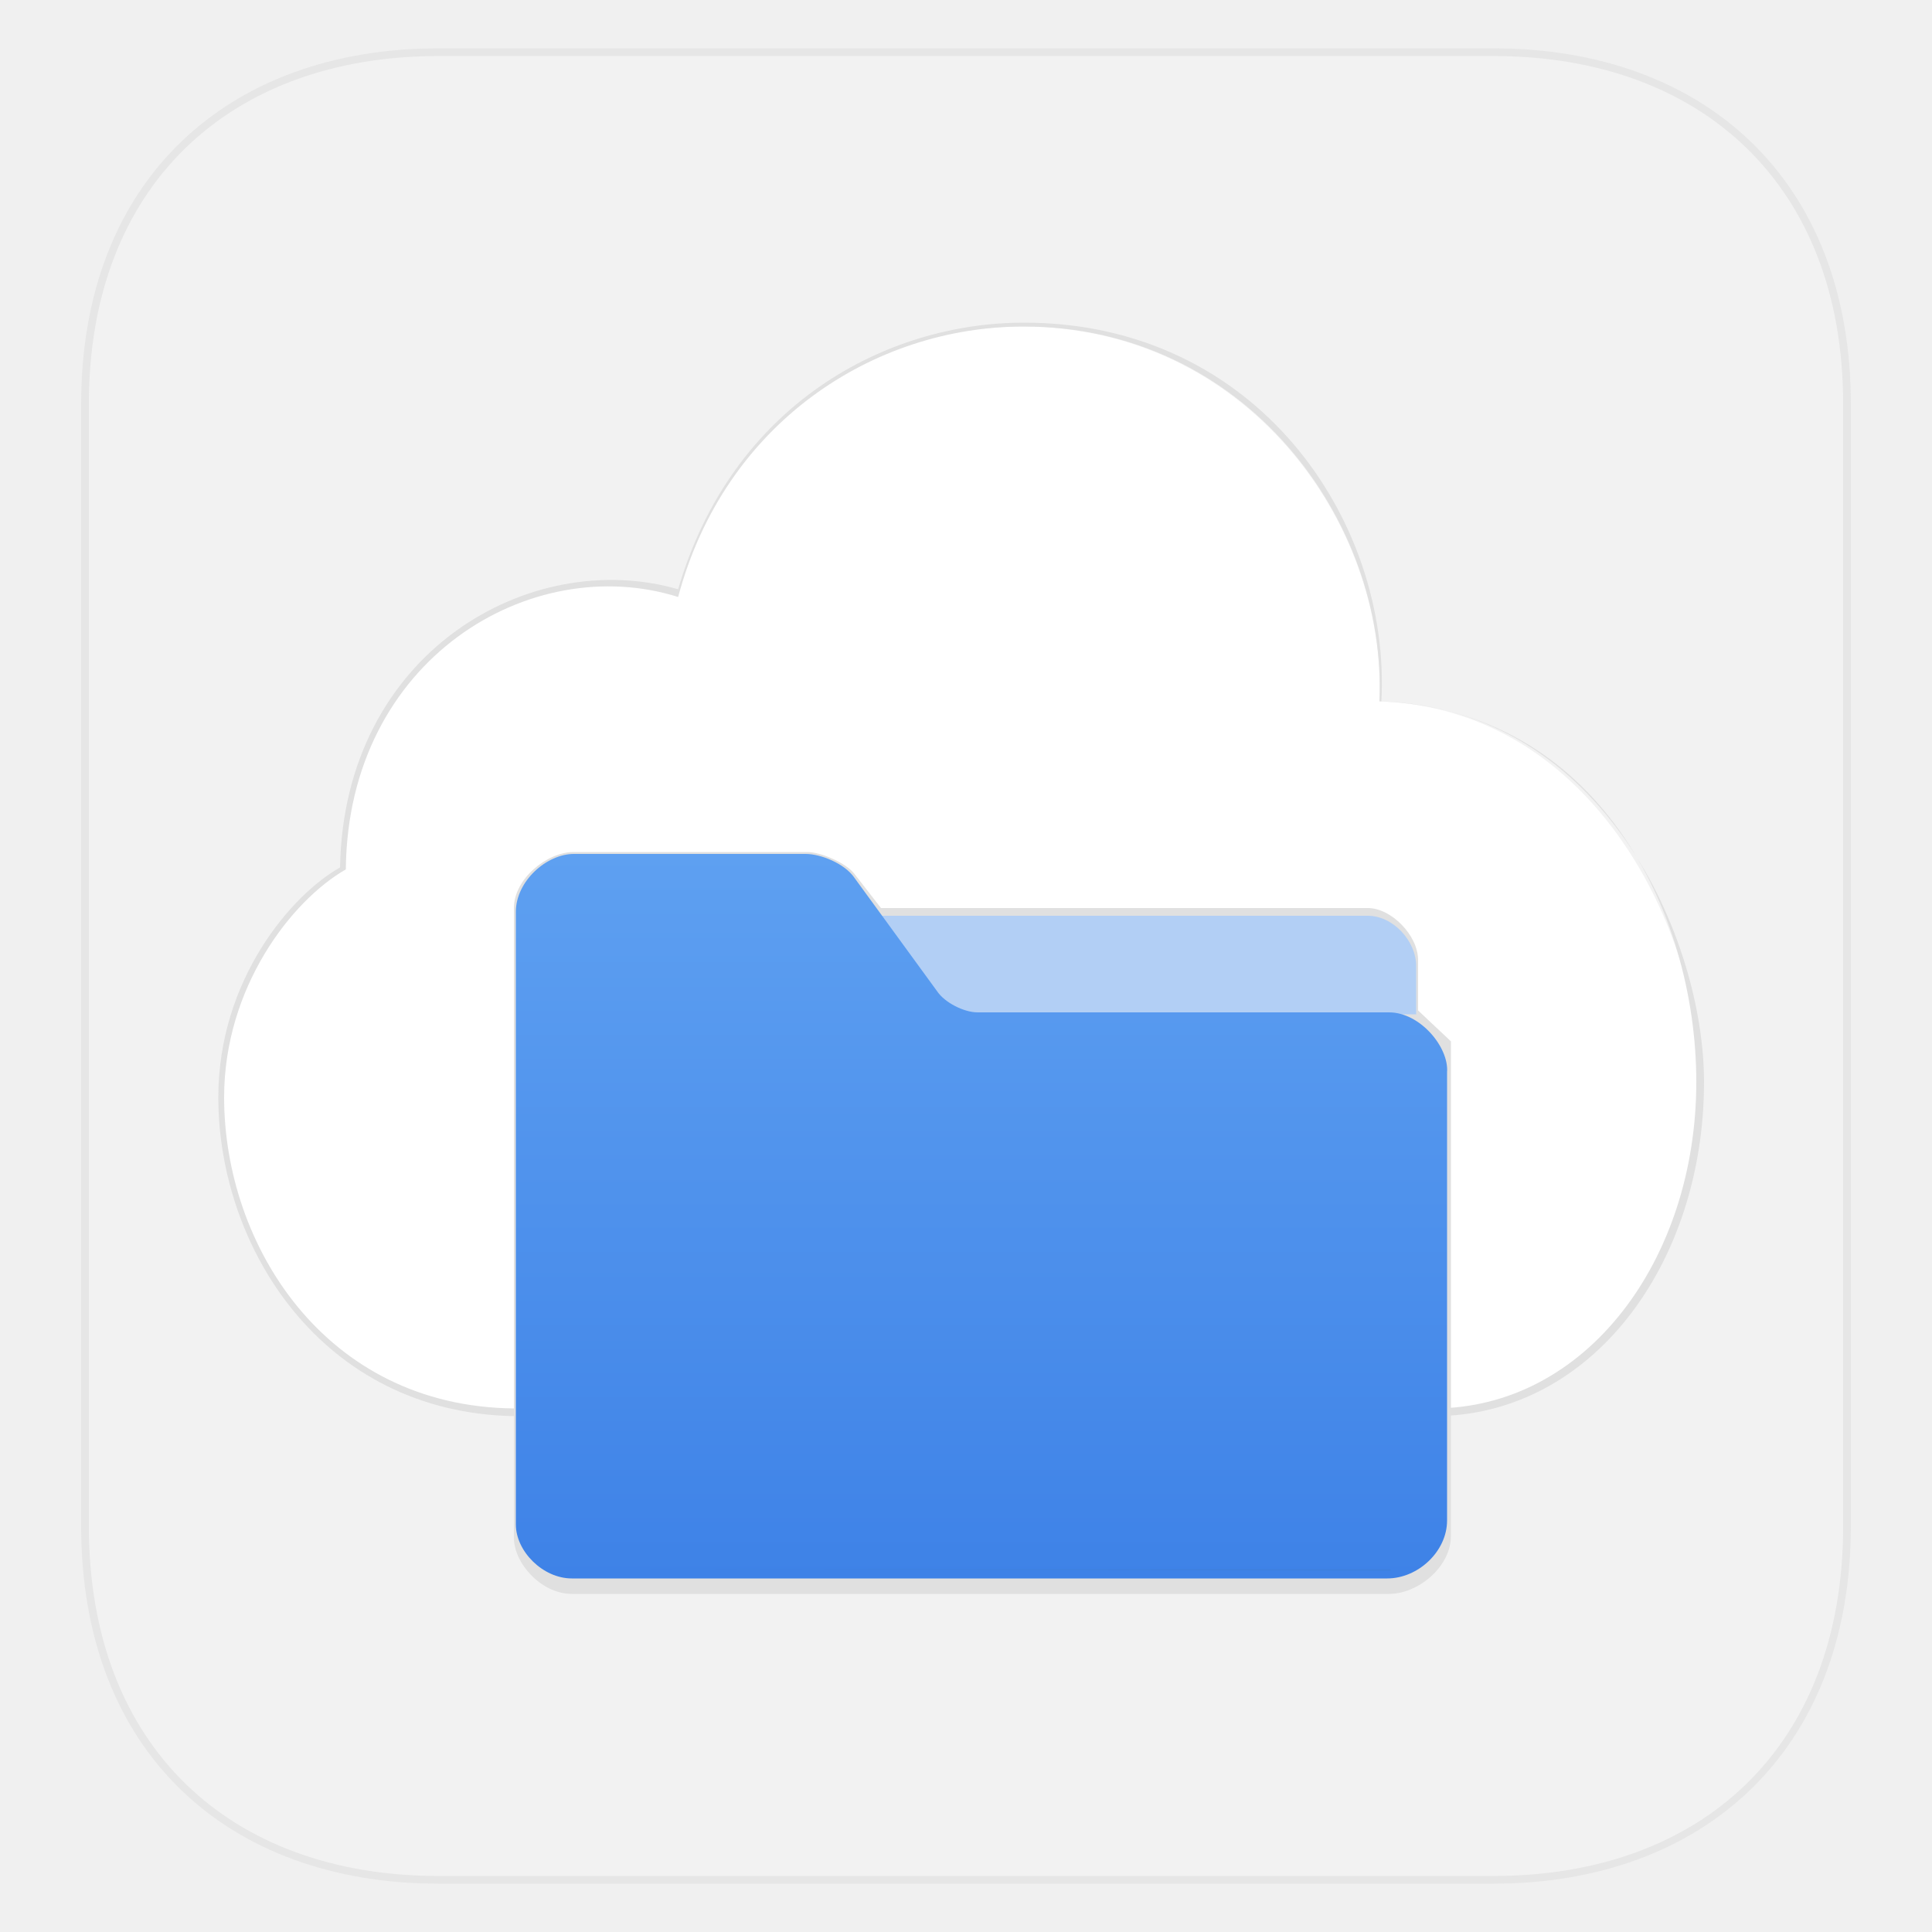
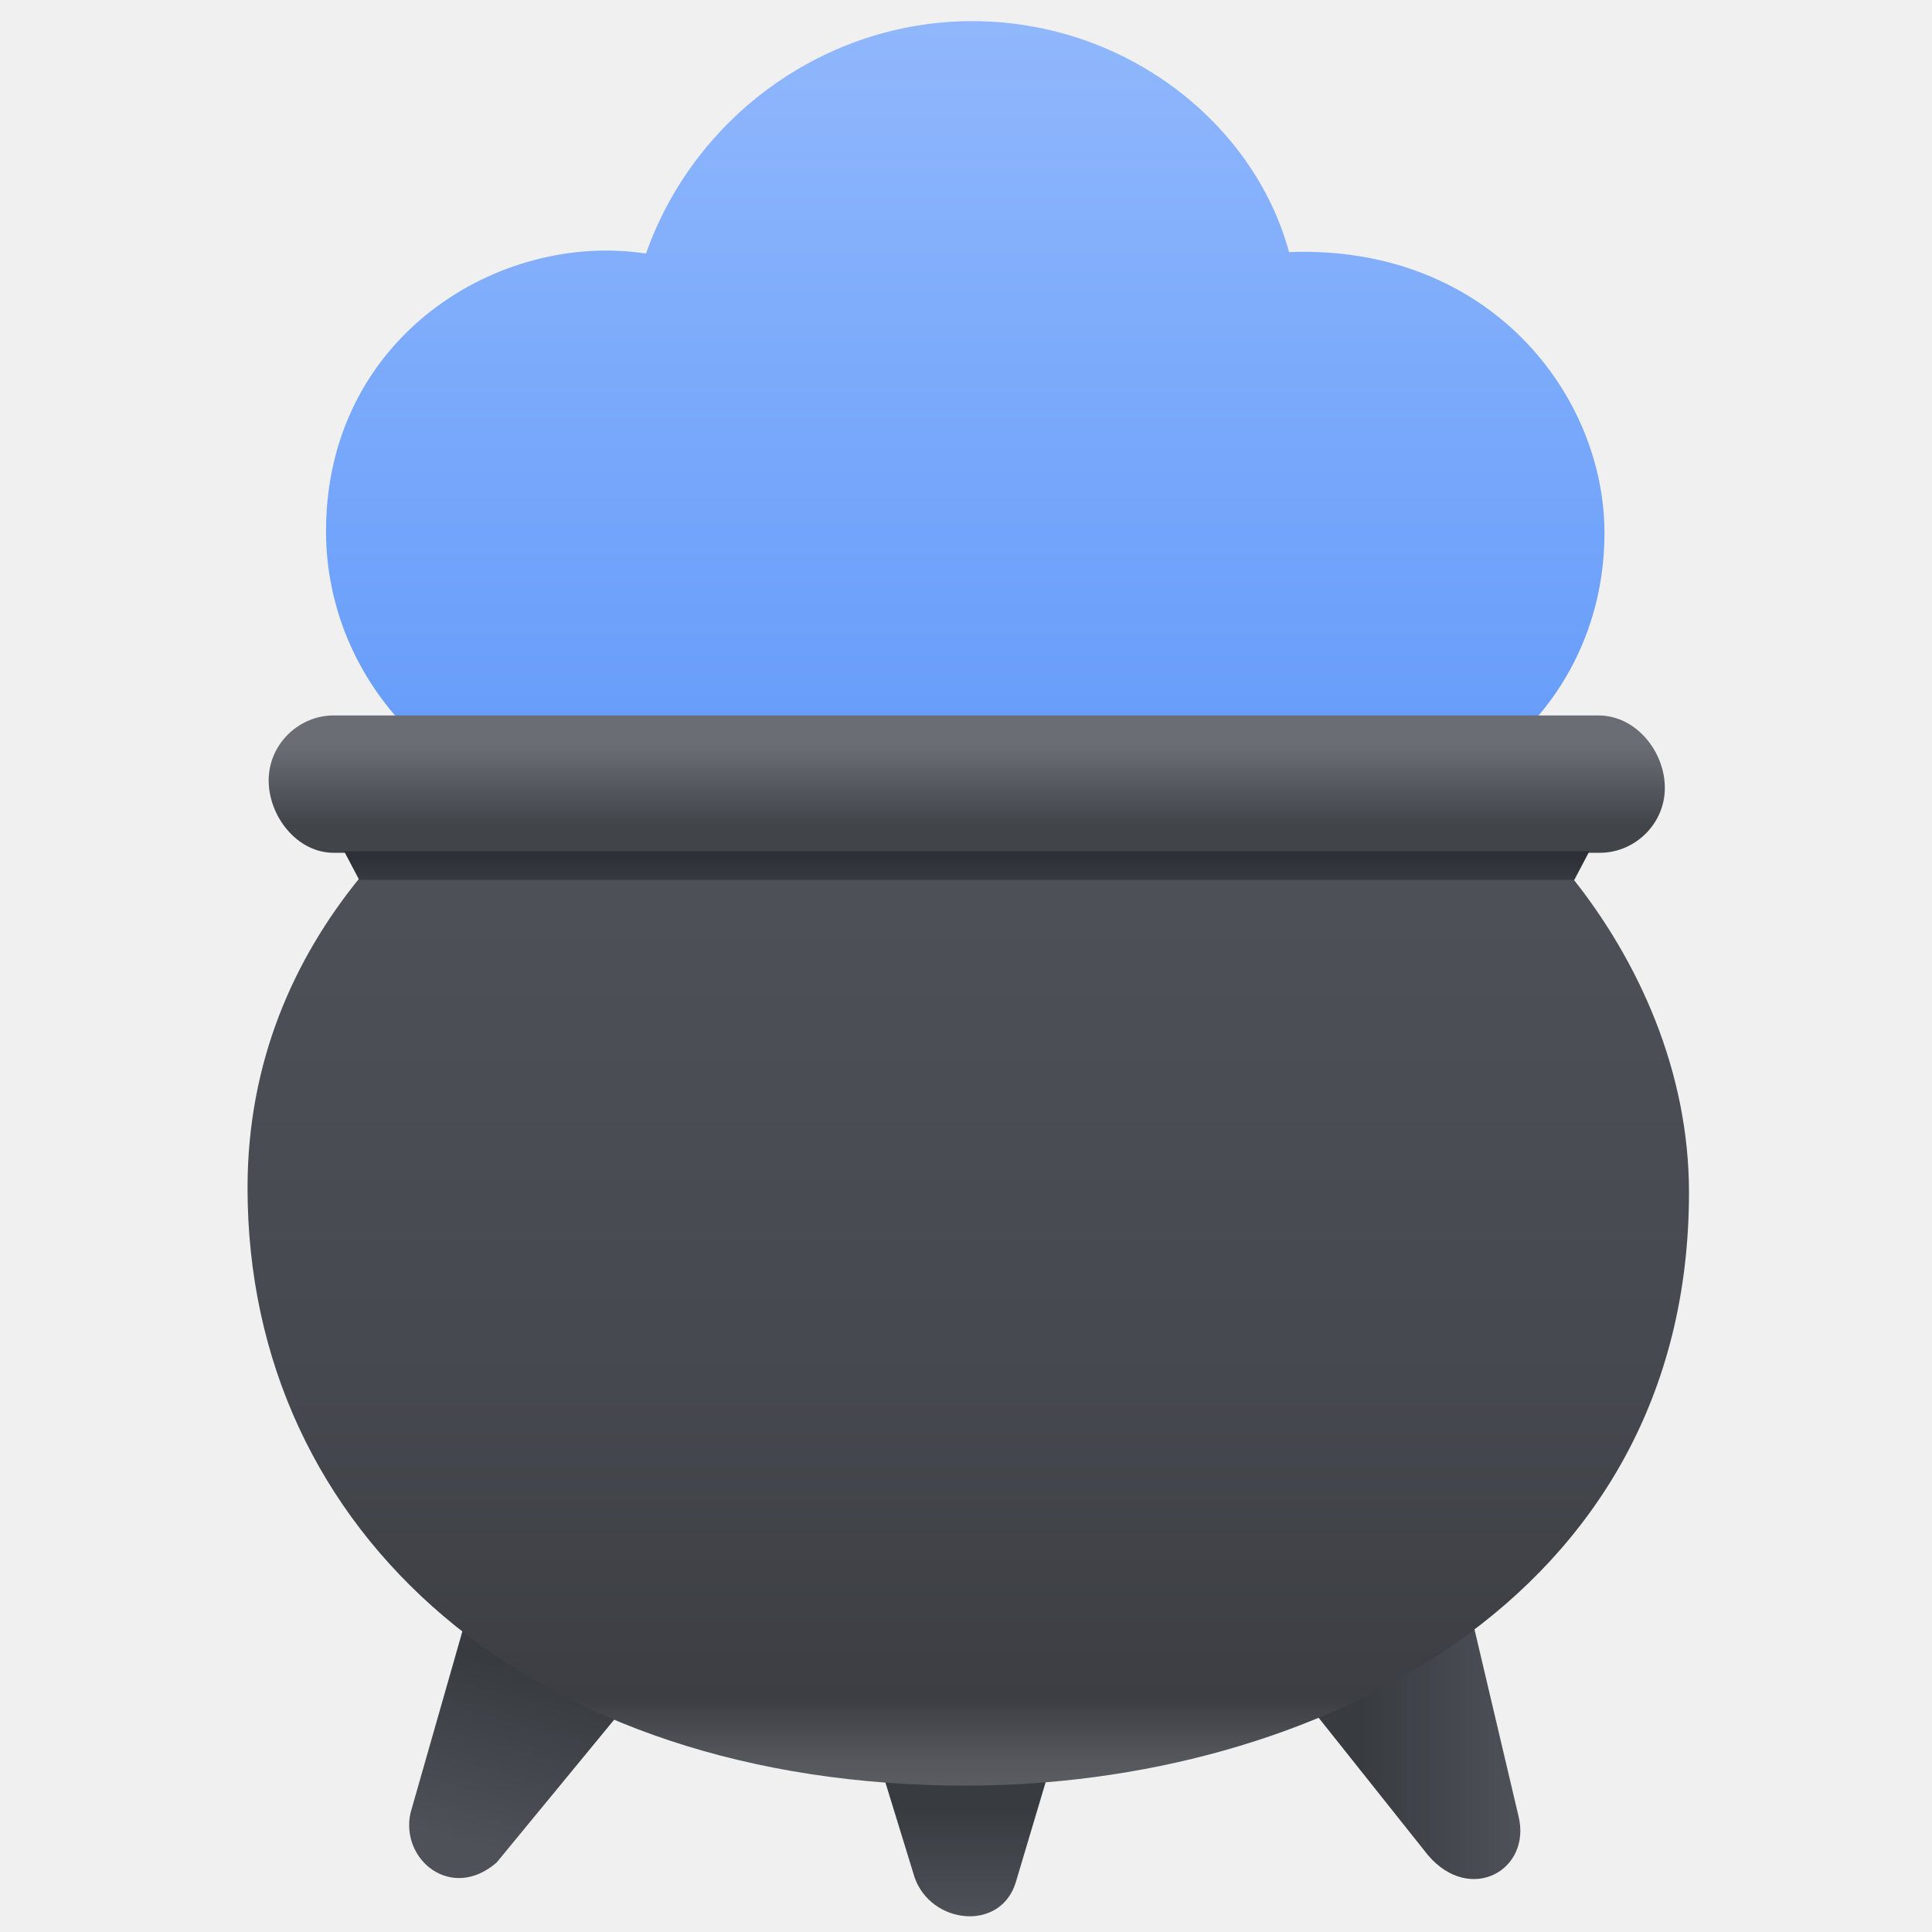
- <svg xmlns="http://www.w3.org/2000/svg" viewBox="0 0 100 100">
-   <style type="text/css">.cls-0 {fill:#F2F2F2;}
- .cls-1 {fill:#E6E6E6;}
- .cls-2 {fill:#FFFFFF;}
- .cls-3 {fill:#F7F8FA;}
- .cls-4 {fill:#E0E0E0;}
- .cls-5 {fill:#B2CFF5;}
- .cls-6 {fill:url(#SVGID_1_);}
- .cls-7 {fill:url(#SVGID_2_);}</style>
-   <path class="cls-0" d="m77.3 2.5h-54.6c-10.9 0-18.5 6.8-18.5 18.4v58c0 11.8 7.6 18.6 18.5 18.6h54.6c10.8 0 18.5-6.8 18.5-18.6v-58c0-11.6-7.7-18.4-18.5-18.4z" />
-   <path class="cls-1" d="m77.3 2.5h-54.6c-10.9 0-18.5 6.8-18.5 18.4v58.1c0 11.7 7.6 18.5 18.5 18.5h54.6c10.8 0 18.5-6.8 18.5-18.5v-58.1c0-11.6-7.6-18.4-18.5-18.4zm18.1 76.5c0 11.4-7.3 18.1-18.1 18.1h-54.6c-10.8 0-18.1-6.7-18.1-18.1v-58.1c0-11.3 7.3-18 18.1-18h54.6c10.8 0 18.1 6.7 18.1 18v58.1z" />
-   <path class="cls-2" d="m71.4 36.3c0.4-9.2-6.9-19.4-18.5-19.4-7.7 0-15.4 4.8-17.8 13.8-7.5-2.3-17.3 3.3-17.4 14.2-3 1.7-6.2 6.2-6.2 11.9 0 7.6 5.3 16.1 15.2 16.2h47.5c8 0 13.8-7.7 13.8-17 0-7.6-5.4-19.3-16.6-19.7z" />
-   <path class="cls-4" d="m71.5 36.3c0.5-9.3-6.4-19.6-18.5-19.6-7.1 0-15.1 4.2-17.9 13.8-7.6-2.2-17.3 3.2-17.5 14.4-2.5 1.4-6.3 5.8-6.3 11.9 0 7.7 5.3 16.3 15.3 16.5h47.6c8.2 0 14-7.9 14-17.3 0-7.4-5.2-19.3-16.7-19.7zm2.7 36.6h-47.6c-9.8-0.1-15-8.5-15-16.1 0-5.7 3.5-10.2 6.3-11.8 0.1-10.9 9.6-16.5 17.2-14.1 2.4-9 10.1-14 17.9-14 11.4 0 18.8 10 18.4 19.4 11.2 0.4 16.4 10.8 16.4 19.7 0 9.2-5.7 16.9-13.6 16.9z" />
-   <path class="cls-4" d="m75.1 53.9-1.7-1.6v-2.6c0-1.3-1.4-2.7-2.6-2.7h-25.2l-1.4-1.8c-0.5-0.6-1.8-1.1-2.4-1.1h-12.1c-1.4 0-3.1 1.4-3.1 2.9v32.6c0 1.3 1.4 2.9 3 2.9h42.3c1.5 0 3.2-1.4 3.2-3v-25.6z" />
-   <path class="cls-5" d="m73.3 50c0-1.3-1.2-2.6-2.5-2.6h-25.3l2.9 3.9c0.5 0.7 1.6 1.2 2.4 1.2h22.5v-2.5z" />
-   <linearGradient id="SVGID_1_" x1="50.85" x2="50.85" y1="81.69" y2="44.19" gradientUnits="userSpaceOnUse">
-     <stop stop-color="#3E82E7" offset="0" />
-     <stop stop-color="#5EA0F1" offset="1" />
+ <svg xmlns="http://www.w3.org/2000/svg" viewBox="0 0 128 128">
+   <linearGradient id="SVGID_1_" x1="64" x2="64" y1="1.41" y2="52" gradientUnits="userSpaceOnUse">
+     <stop stop-color="#90B7FC" offset="0" />
+     <stop stop-color="#649BFA" offset="1" />
  </linearGradient>
-   <path class="cls-6" d="m71.9 52.4h-21.3c-0.7 0-1.7-0.5-2.1-1.1l-4.3-5.9c-0.5-0.7-1.7-1.2-2.5-1.2h-12c-1.4 0-3 1.4-3 3v31.7c0 1.4 1.4 2.8 2.9 2.8h42.2c1.6 0 3.1-1.4 3.1-3v-23.2c0.1-1.3-1.4-3.1-3-3.1z" />
-   <linearGradient id="SVGID_2_" x1="50.8" x2="50.8" y1="81.36" y2="81.11" gradientUnits="userSpaceOnUse">
-     <stop stop-color="#3D7FDA" offset="0" />
-     <stop stop-color="#3E82E7" offset="1" />
+   <path d="m85.4 16.7c-2.3-8.5-10.8-15.3-21-15.3-9.7 0-18.4 6.3-21.6 15.4-9.7-1.5-21.2 5.5-21.2 18.4 0 10.2 8.4 18.4 17.4 18.4h50.1c8.6 0 17.2-7.5 17.2-18.3 0-9.1-7.6-19.1-20.9-18.6z" fill="url(#SVGID_1_)" />
+   <linearGradient id="SVGID_2_" x1="34.52" x2="30.32" y1="107.1" y2="122" gradientUnits="userSpaceOnUse">
+     <stop stop-color="#383C41" offset=".218" />
+     <stop stop-color="#4E5258" offset="1" />
  </linearGradient>
-   <path class="cls-7" d="m29.7 81.2c-0.1 0-0.1 0.1 0 0l42.3 0.1s0-0.1-0.1-0.1h-42.2z" />
+   <path d="m30.8 107.5-3.6 12.6c-0.7 3.1 2.7 5.9 5.7 3.3l7.9-9.6-10-6.3z" fill="url(#SVGID_2_)" />
+   <linearGradient id="SVGID_3_" x1="87.2" x2="100.7" y1="114.8" y2="114.8" gradientUnits="userSpaceOnUse">
+     <stop stop-color="#383C41" offset=".218" />
+     <stop stop-color="#4E5258" offset="1" />
+   </linearGradient>
+   <path d="m97.3 106.3 3.3 14c0.9 3.6-3.2 5.9-6 2.6l-7.4-9.3 10.1-7.3z" fill="url(#SVGID_3_)" />
+   <linearGradient id="SVGID_4_" x1="63.95" x2="63.95" y1="118.1" y2="126.9" gradientUnits="userSpaceOnUse">
+     <stop stop-color="#383C41" offset=".218" />
+     <stop stop-color="#4E5258" offset="1" />
+   </linearGradient>
+   <path d="m58.6 117.9 2 6.5c1.1 3.1 5.7 3.6 6.7 0.3l2-6.7-10.7-0.1z" fill="url(#SVGID_4_)" />
+   <linearGradient id="SVGID_5_" x1="64" x2="64" y1="56.19" y2="118.3" gradientUnits="userSpaceOnUse">
+     <stop stop-color="#4E5258" offset="0" />
+     <stop stop-color="#45484E" offset=".581" />
+     <stop stop-color="#3C3E43" offset=".907" />
+     <stop stop-color="#56585E" offset=".975" />
+     <stop stop-color="#5A5C62" offset="1" />
+   </linearGradient>
+   <path d="m104.2 58.2h-80.4c-4.3 5.3-7.4 12.1-7.4 20.5 0 22.9 18.8 39.6 47.6 39.6 22.7 0 47.9-12.1 47.9-39.3 0-8.1-3.4-15.4-7.7-20.8z" fill="url(#SVGID_5_)" />
+   <linearGradient id="SVGID_6_" x1="63.95" x2="63.95" y1="47.38" y2="56.5" gradientUnits="userSpaceOnUse">
+     <stop stop-color="#6A6D74" offset=".218" />
+     <stop stop-color="#41454A" offset=".803" />
+   </linearGradient>
+   <path d="m105.9 47.4h-83.8c-2.3 0-4.3 1.9-4.3 4.3s1.9 4.8 4.3 4.8h83.9c2.3 0 4.3-1.9 4.3-4.3s-1.9-4.8-4.4-4.8z" fill="url(#SVGID_6_)" />
+   <linearGradient id="SVGID_7_" x1="64.05" x2="64.05" y1="56.4" y2="58.69" gradientUnits="userSpaceOnUse">
+     <stop stop-color="#2D3036" offset=".218" />
+     <stop stop-color="#3A3E44" offset="1" />
+   </linearGradient>
+   <path d="m22.8 56.4 1 1.9h80.5l1-1.9z" fill="url(#SVGID_7_)" />
</svg>
